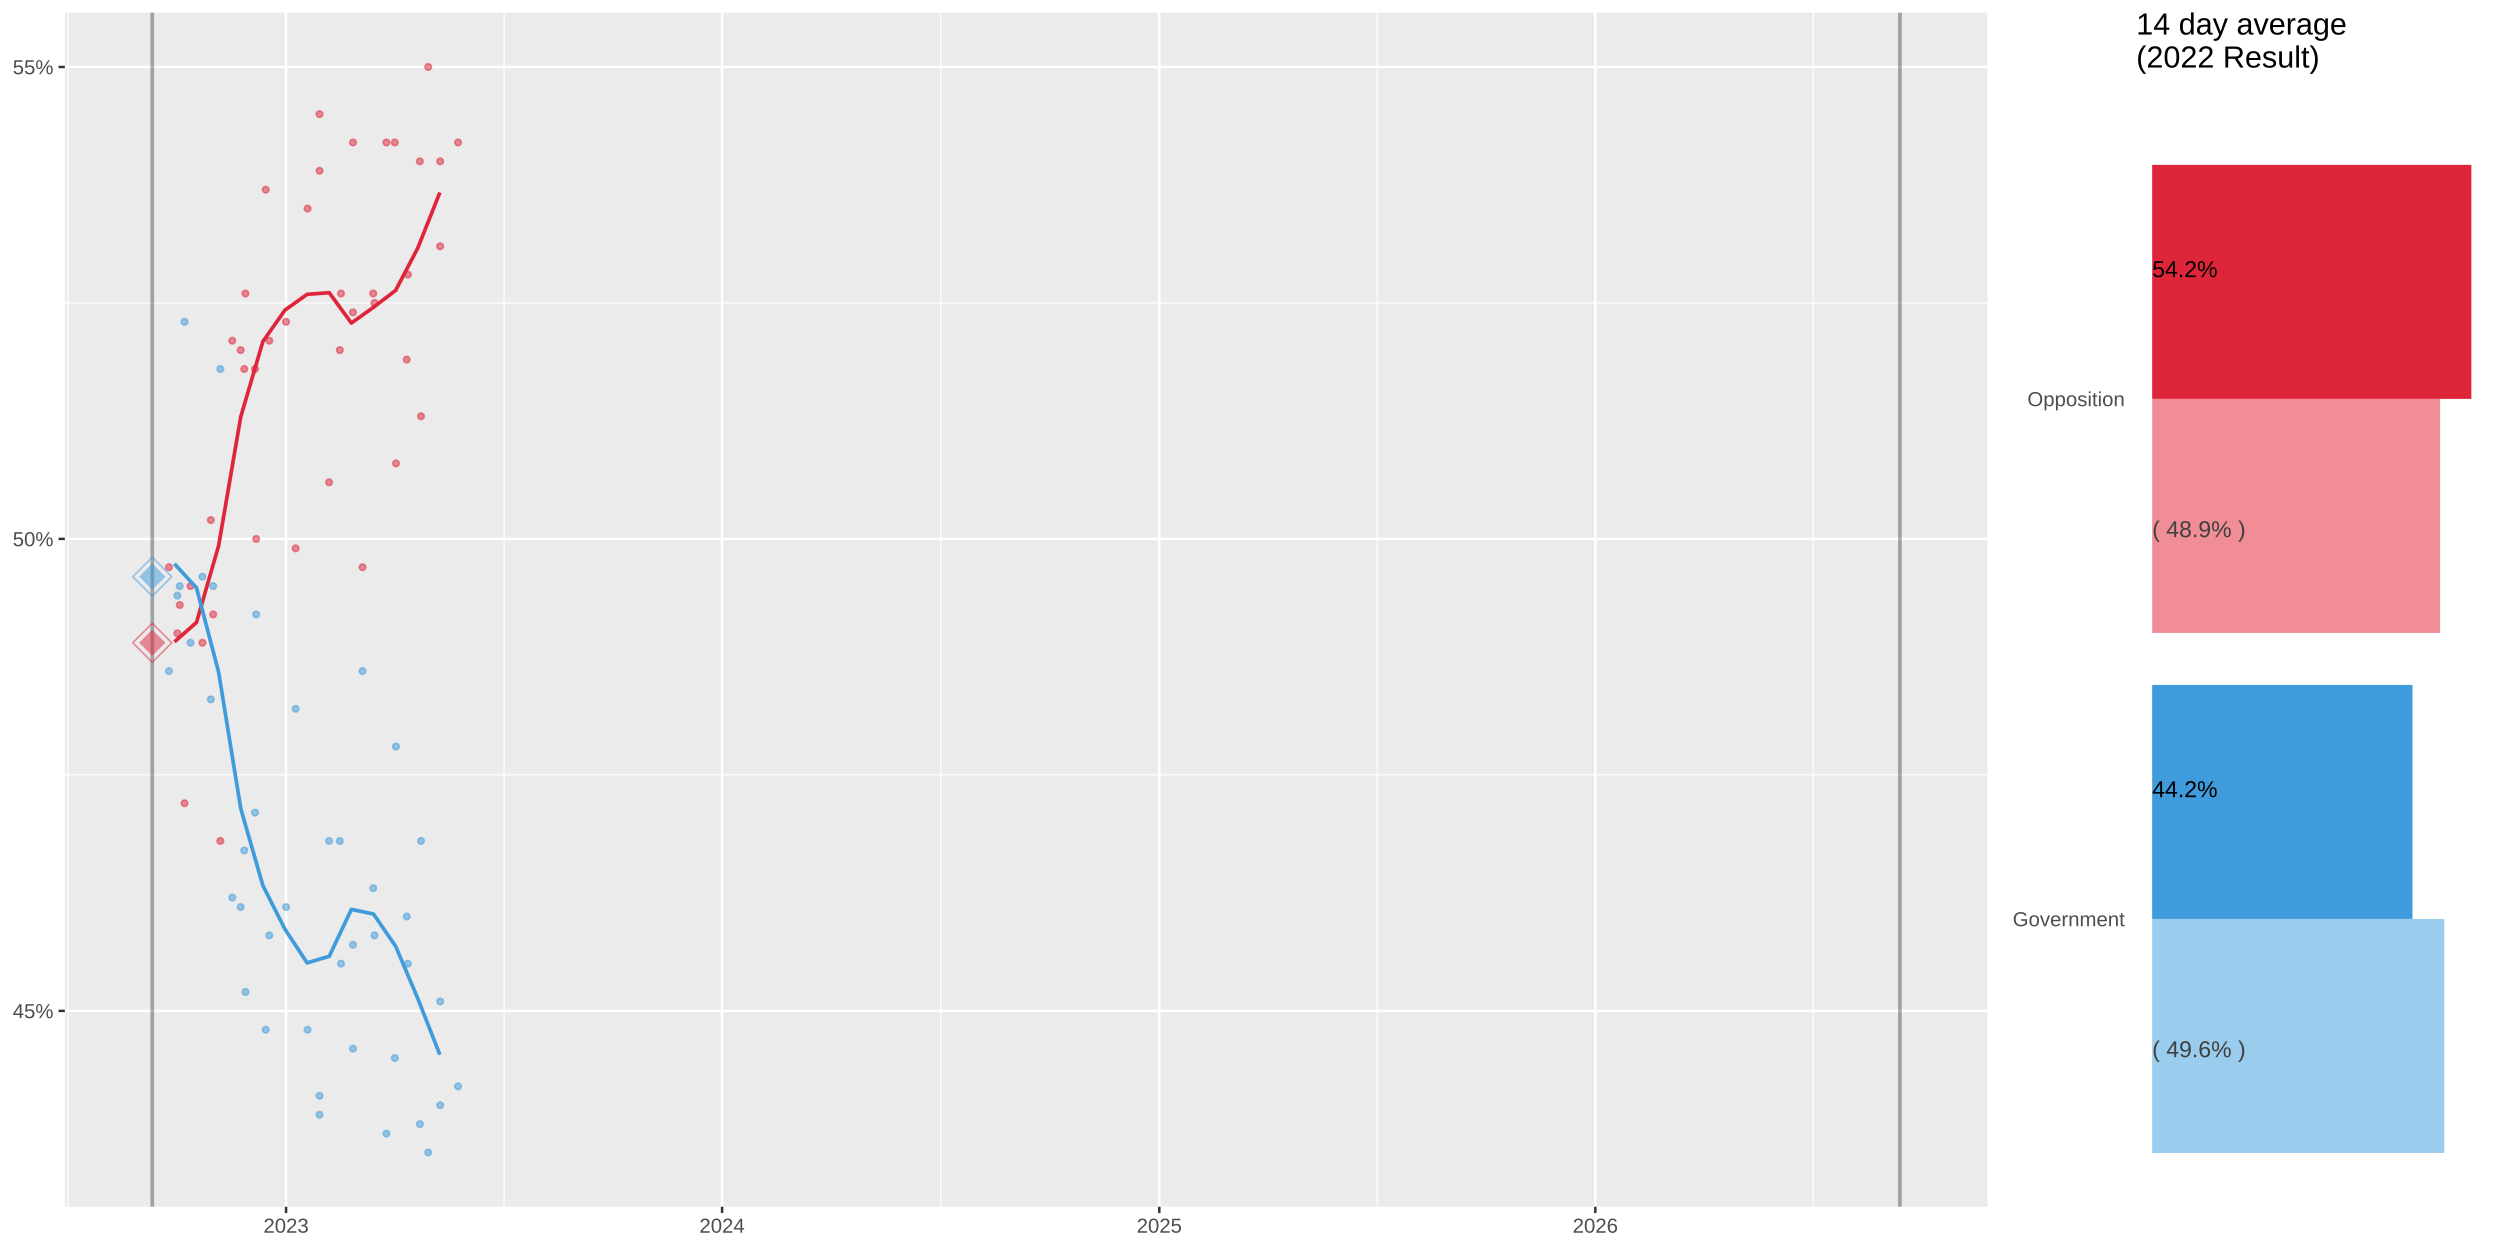
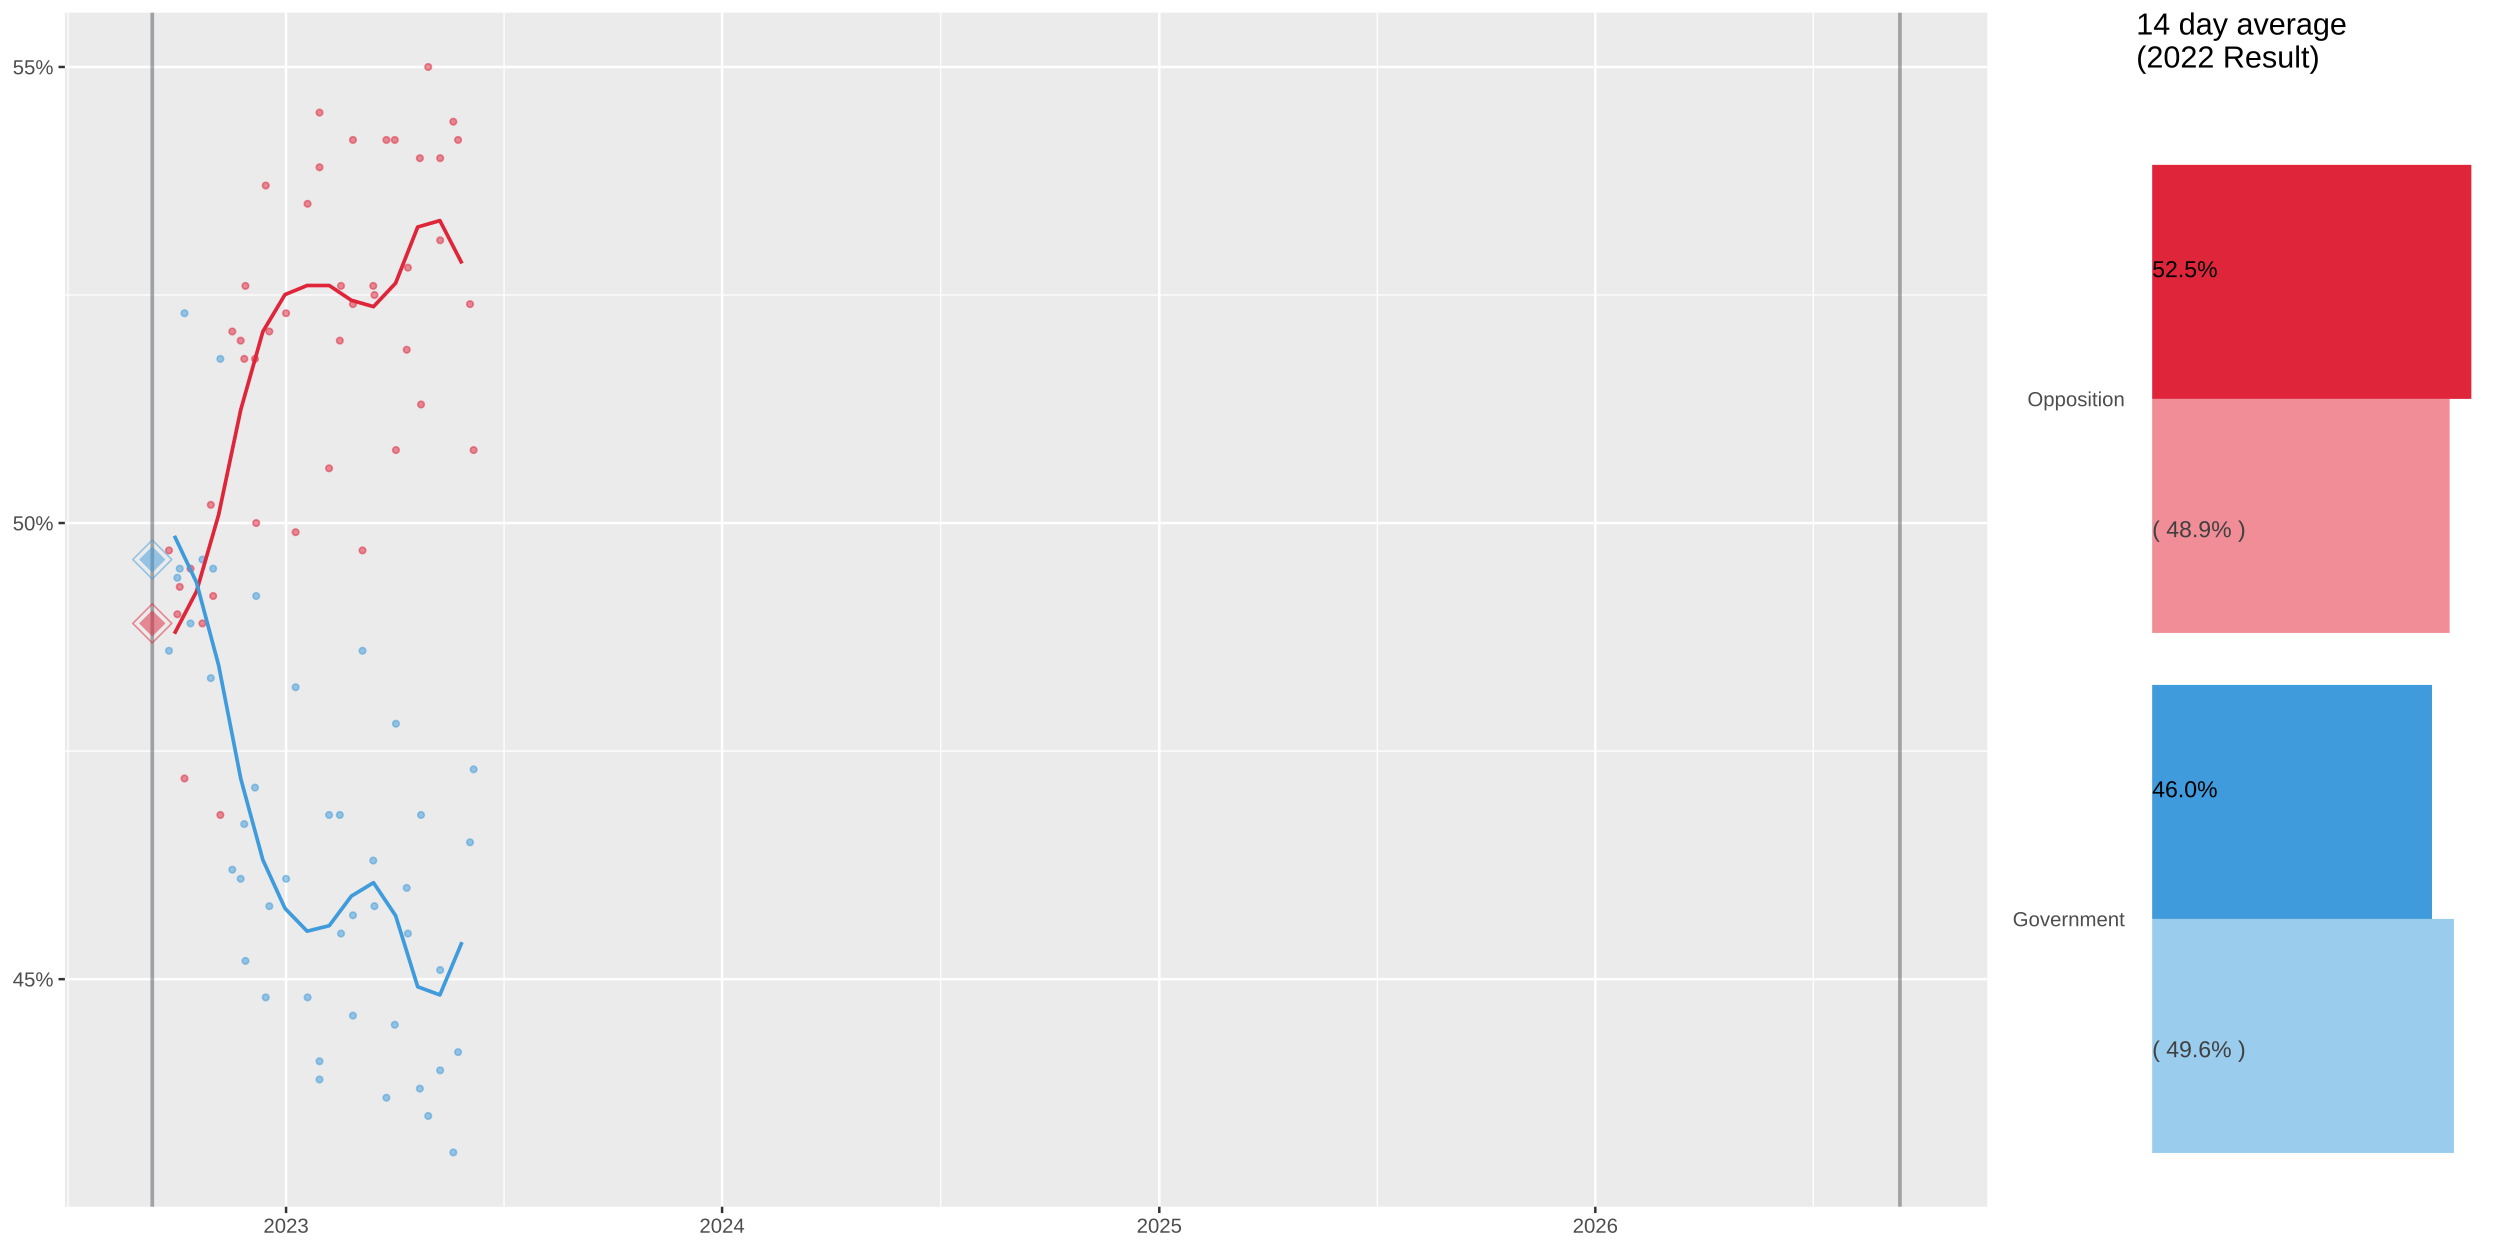
<svg xmlns="http://www.w3.org/2000/svg" class="svglite" width="1080.00pt" height="540.00pt" viewBox="0 0 1080.00 540.00">
  <defs>
    <style type="text/css">
    line, polyline, polygon, path, rect, circle {
      fill: none;
      stroke: #000000;
      stroke-linecap: round;
      stroke-linejoin: round;
      stroke-miterlimit: 10.00;
    }
    text {
      white-space: pre;
    }
  </style>
  </defs>
  <rect width="100%" height="100%" style="stroke: none; fill: none;" />
  <defs>
    <clipPath id="cpMC4wMHwxMDgwLjAwfDAuMDB8NTQwLjAw">
      <rect x="0.00" y="0.00" width="1080.00" height="540.00" />
    </clipPath>
  </defs>
  <g clip-path="url(#cpMC4wMHwxMDgwLjAwfDAuMDB8NTQwLjAw)">
</g>
  <defs>
    <clipPath id="cpMC4wMHw4NjQuMDB8MC4wMHw1NDAuMDA=">
      <rect x="0.00" y="0.00" width="864.00" height="540.00" />
    </clipPath>
  </defs>
  <g clip-path="url(#cpMC4wMHw4NjQuMDB8MC4wMHw1NDAuMDA=)">
    <rect x="0.00" y="0.00" width="864.00" height="540.00" style="stroke-width: 1.07; stroke: #FFFFFF; fill: #FFFFFF;" />
  </g>
  <g clip-path="url(#cpMC4wMHwxMDgwLjAwfDAuMDB8NTQwLjAw)">
</g>
  <defs>
    <clipPath id="cpMjguMDN8ODU4LjUyfDUuNDh8NTIxLjMx">
      <rect x="28.03" y="5.48" width="830.49" height="515.83" />
    </clipPath>
  </defs>
  <g clip-path="url(#cpMjguMDN8ODU4LjUyfDUuNDh8NTIxLjMx)">
    <rect x="28.03" y="5.48" width="830.49" height="515.83" style="stroke-width: 1.07; stroke: none; fill: #EBEBEB;" />
-     <polyline points="28.03,334.75 858.52,334.75 " style="stroke-width: 0.53; stroke: #FFFFFF; stroke-linecap: butt;" />
-     <polyline points="28.03,130.87 858.52,130.87 " style="stroke-width: 0.53; stroke: #FFFFFF; stroke-linecap: butt;" />
+     <polyline points="28.03,324.47 858.52,324.47 " style="stroke-width: 0.53; stroke: #FFFFFF; stroke-linecap: butt;" />
+     <polyline points="28.03,127.44 858.52,127.44 " style="stroke-width: 0.53; stroke: #FFFFFF; stroke-linecap: butt;" />
    <polyline points="29.40,521.31 29.40,5.48 " style="stroke-width: 0.53; stroke: #FFFFFF; stroke-linecap: butt;" />
    <polyline points="217.76,521.31 217.76,5.48 " style="stroke-width: 0.53; stroke: #FFFFFF; stroke-linecap: butt;" />
    <polyline points="406.38,521.31 406.38,5.48 " style="stroke-width: 0.53; stroke: #FFFFFF; stroke-linecap: butt;" />
    <polyline points="595.00,521.31 595.00,5.48 " style="stroke-width: 0.53; stroke: #FFFFFF; stroke-linecap: butt;" />
    <polyline points="783.36,521.31 783.36,5.48 " style="stroke-width: 0.53; stroke: #FFFFFF; stroke-linecap: butt;" />
-     <polyline points="28.03,436.70 858.52,436.70 " style="stroke-width: 1.07; stroke: #FFFFFF; stroke-linecap: butt;" />
-     <polyline points="28.03,232.81 858.52,232.81 " style="stroke-width: 1.07; stroke: #FFFFFF; stroke-linecap: butt;" />
+     <polyline points="28.03,422.99 858.52,422.99 " style="stroke-width: 1.07; stroke: #FFFFFF; stroke-linecap: butt;" />
+     <polyline points="28.03,225.96 858.52,225.96 " style="stroke-width: 1.07; stroke: #FFFFFF; stroke-linecap: butt;" />
    <polyline points="28.03,28.93 858.52,28.93 " style="stroke-width: 1.07; stroke: #FFFFFF; stroke-linecap: butt;" />
    <polyline points="123.58,521.31 123.58,5.48 " style="stroke-width: 1.07; stroke: #FFFFFF; stroke-linecap: butt;" />
    <polyline points="311.94,521.31 311.94,5.48 " style="stroke-width: 1.07; stroke: #FFFFFF; stroke-linecap: butt;" />
    <polyline points="500.82,521.31 500.82,5.48 " style="stroke-width: 1.07; stroke: #FFFFFF; stroke-linecap: butt;" />
    <polyline points="689.18,521.31 689.18,5.48 " style="stroke-width: 1.07; stroke: #FFFFFF; stroke-linecap: butt;" />
-     <circle cx="197.89" cy="61.55" r="1.42" style="stroke-width: 0.71; stroke: #DF253A; stroke-opacity: 0.50; fill: #DF253A; fill-opacity: 0.50;" />
-     <circle cx="190.15" cy="106.40" r="1.42" style="stroke-width: 0.71; stroke: #DF253A; stroke-opacity: 0.50; fill: #DF253A; fill-opacity: 0.50;" />
-     <circle cx="190.15" cy="69.70" r="1.42" style="stroke-width: 0.71; stroke: #DF253A; stroke-opacity: 0.50; fill: #DF253A; fill-opacity: 0.50;" />
+     <circle cx="204.60" cy="194.43" r="1.42" style="stroke-width: 0.71; stroke: #DF253A; stroke-opacity: 0.50; fill: #DF253A; fill-opacity: 0.50;" />
+     <circle cx="203.05" cy="131.38" r="1.42" style="stroke-width: 0.71; stroke: #DF253A; stroke-opacity: 0.50; fill: #DF253A; fill-opacity: 0.50;" />
+     <circle cx="197.89" cy="60.45" r="1.42" style="stroke-width: 0.71; stroke: #DF253A; stroke-opacity: 0.50; fill: #DF253A; fill-opacity: 0.50;" />
+     <circle cx="195.83" cy="52.57" r="1.42" style="stroke-width: 0.71; stroke: #DF253A; stroke-opacity: 0.50; fill: #DF253A; fill-opacity: 0.50;" />
+     <circle cx="190.15" cy="103.80" r="1.42" style="stroke-width: 0.71; stroke: #DF253A; stroke-opacity: 0.50; fill: #DF253A; fill-opacity: 0.50;" />
+     <circle cx="190.15" cy="68.33" r="1.42" style="stroke-width: 0.71; stroke: #DF253A; stroke-opacity: 0.50; fill: #DF253A; fill-opacity: 0.50;" />
    <circle cx="184.99" cy="28.93" r="1.42" style="stroke-width: 0.71; stroke: #DF253A; stroke-opacity: 0.50; fill: #DF253A; fill-opacity: 0.50;" />
-     <circle cx="181.89" cy="179.80" r="1.42" style="stroke-width: 0.71; stroke: #DF253A; stroke-opacity: 0.50; fill: #DF253A; fill-opacity: 0.50;" />
-     <circle cx="181.38" cy="69.70" r="1.42" style="stroke-width: 0.71; stroke: #DF253A; stroke-opacity: 0.50; fill: #DF253A; fill-opacity: 0.50;" />
-     <circle cx="176.22" cy="118.64" r="1.42" style="stroke-width: 0.71; stroke: #DF253A; stroke-opacity: 0.50; fill: #DF253A; fill-opacity: 0.50;" />
-     <circle cx="175.70" cy="155.34" r="1.42" style="stroke-width: 0.71; stroke: #DF253A; stroke-opacity: 0.50; fill: #DF253A; fill-opacity: 0.50;" />
-     <circle cx="171.05" cy="200.19" r="1.42" style="stroke-width: 0.71; stroke: #DF253A; stroke-opacity: 0.50; fill: #DF253A; fill-opacity: 0.50;" />
-     <circle cx="170.54" cy="61.55" r="1.42" style="stroke-width: 0.71; stroke: #DF253A; stroke-opacity: 0.50; fill: #DF253A; fill-opacity: 0.50;" />
-     <circle cx="166.93" cy="61.55" r="1.42" style="stroke-width: 0.71; stroke: #DF253A; stroke-opacity: 0.50; fill: #DF253A; fill-opacity: 0.50;" />
-     <circle cx="161.77" cy="130.87" r="1.42" style="stroke-width: 0.71; stroke: #DF253A; stroke-opacity: 0.50; fill: #DF253A; fill-opacity: 0.50;" />
-     <circle cx="161.25" cy="126.79" r="1.42" style="stroke-width: 0.71; stroke: #DF253A; stroke-opacity: 0.50; fill: #DF253A; fill-opacity: 0.50;" />
-     <circle cx="156.61" cy="245.04" r="1.42" style="stroke-width: 0.71; stroke: #DF253A; stroke-opacity: 0.50; fill: #DF253A; fill-opacity: 0.50;" />
-     <circle cx="152.48" cy="134.95" r="1.42" style="stroke-width: 0.71; stroke: #DF253A; stroke-opacity: 0.50; fill: #DF253A; fill-opacity: 0.50;" />
-     <circle cx="152.48" cy="61.55" r="1.42" style="stroke-width: 0.71; stroke: #DF253A; stroke-opacity: 0.50; fill: #DF253A; fill-opacity: 0.50;" />
-     <circle cx="147.32" cy="126.79" r="1.42" style="stroke-width: 0.71; stroke: #DF253A; stroke-opacity: 0.50; fill: #DF253A; fill-opacity: 0.50;" />
-     <circle cx="146.80" cy="151.26" r="1.42" style="stroke-width: 0.71; stroke: #DF253A; stroke-opacity: 0.50; fill: #DF253A; fill-opacity: 0.50;" />
-     <circle cx="142.16" cy="208.35" r="1.42" style="stroke-width: 0.71; stroke: #DF253A; stroke-opacity: 0.50; fill: #DF253A; fill-opacity: 0.50;" />
-     <circle cx="138.03" cy="49.31" r="1.42" style="stroke-width: 0.71; stroke: #DF253A; stroke-opacity: 0.50; fill: #DF253A; fill-opacity: 0.50;" />
-     <circle cx="138.03" cy="73.78" r="1.42" style="stroke-width: 0.71; stroke: #DF253A; stroke-opacity: 0.50; fill: #DF253A; fill-opacity: 0.50;" />
-     <circle cx="132.87" cy="90.09" r="1.42" style="stroke-width: 0.71; stroke: #DF253A; stroke-opacity: 0.50; fill: #DF253A; fill-opacity: 0.50;" />
-     <circle cx="127.71" cy="236.89" r="1.42" style="stroke-width: 0.71; stroke: #DF253A; stroke-opacity: 0.50; fill: #DF253A; fill-opacity: 0.50;" />
-     <circle cx="123.58" cy="139.02" r="1.42" style="stroke-width: 0.71; stroke: #DF253A; stroke-opacity: 0.50; fill: #DF253A; fill-opacity: 0.50;" />
-     <circle cx="116.35" cy="147.18" r="1.42" style="stroke-width: 0.71; stroke: #DF253A; stroke-opacity: 0.50; fill: #DF253A; fill-opacity: 0.50;" />
-     <circle cx="114.80" cy="81.94" r="1.42" style="stroke-width: 0.71; stroke: #DF253A; stroke-opacity: 0.50; fill: #DF253A; fill-opacity: 0.50;" />
-     <circle cx="110.68" cy="232.81" r="1.42" style="stroke-width: 0.71; stroke: #DF253A; stroke-opacity: 0.50; fill: #DF253A; fill-opacity: 0.50;" />
-     <circle cx="110.16" cy="159.41" r="1.42" style="stroke-width: 0.71; stroke: #DF253A; stroke-opacity: 0.50; fill: #DF253A; fill-opacity: 0.50;" />
-     <circle cx="106.03" cy="126.79" r="1.42" style="stroke-width: 0.71; stroke: #DF253A; stroke-opacity: 0.50; fill: #DF253A; fill-opacity: 0.50;" />
-     <circle cx="105.52" cy="159.41" r="1.42" style="stroke-width: 0.71; stroke: #DF253A; stroke-opacity: 0.50; fill: #DF253A; fill-opacity: 0.50;" />
-     <circle cx="103.97" cy="151.26" r="1.42" style="stroke-width: 0.71; stroke: #DF253A; stroke-opacity: 0.50; fill: #DF253A; fill-opacity: 0.50;" />
-     <circle cx="100.35" cy="147.18" r="1.42" style="stroke-width: 0.71; stroke: #DF253A; stroke-opacity: 0.50; fill: #DF253A; fill-opacity: 0.50;" />
-     <circle cx="95.19" cy="363.30" r="1.42" style="stroke-width: 0.71; stroke: #DF253A; stroke-opacity: 0.50; fill: #DF253A; fill-opacity: 0.50;" />
-     <circle cx="92.10" cy="265.43" r="1.42" style="stroke-width: 0.71; stroke: #DF253A; stroke-opacity: 0.50; fill: #DF253A; fill-opacity: 0.50;" />
-     <circle cx="91.07" cy="224.66" r="1.42" style="stroke-width: 0.71; stroke: #DF253A; stroke-opacity: 0.50; fill: #DF253A; fill-opacity: 0.50;" />
-     <circle cx="87.45" cy="277.67" r="1.42" style="stroke-width: 0.71; stroke: #DF253A; stroke-opacity: 0.50; fill: #DF253A; fill-opacity: 0.50;" />
-     <circle cx="82.29" cy="253.20" r="1.42" style="stroke-width: 0.71; stroke: #DF253A; stroke-opacity: 0.50; fill: #DF253A; fill-opacity: 0.50;" />
-     <circle cx="79.71" cy="346.99" r="1.42" style="stroke-width: 0.71; stroke: #DF253A; stroke-opacity: 0.50; fill: #DF253A; fill-opacity: 0.50;" />
-     <circle cx="77.65" cy="261.36" r="1.42" style="stroke-width: 0.71; stroke: #DF253A; stroke-opacity: 0.50; fill: #DF253A; fill-opacity: 0.50;" />
-     <circle cx="76.62" cy="273.59" r="1.42" style="stroke-width: 0.71; stroke: #DF253A; stroke-opacity: 0.50; fill: #DF253A; fill-opacity: 0.50;" />
-     <circle cx="73.00" cy="245.04" r="1.42" style="stroke-width: 0.71; stroke: #DF253A; stroke-opacity: 0.50; fill: #DF253A; fill-opacity: 0.50;" />
-     <circle cx="197.89" cy="469.32" r="1.42" style="stroke-width: 0.71; stroke: #3F9BDB; stroke-opacity: 0.50; fill: #3F9BDB; fill-opacity: 0.50;" />
-     <circle cx="190.15" cy="432.62" r="1.42" style="stroke-width: 0.71; stroke: #3F9BDB; stroke-opacity: 0.50; fill: #3F9BDB; fill-opacity: 0.50;" />
-     <circle cx="190.15" cy="477.47" r="1.42" style="stroke-width: 0.71; stroke: #3F9BDB; stroke-opacity: 0.50; fill: #3F9BDB; fill-opacity: 0.50;" />
-     <circle cx="184.99" cy="497.86" r="1.42" style="stroke-width: 0.71; stroke: #3F9BDB; stroke-opacity: 0.50; fill: #3F9BDB; fill-opacity: 0.50;" />
-     <circle cx="181.89" cy="363.30" r="1.42" style="stroke-width: 0.71; stroke: #3F9BDB; stroke-opacity: 0.50; fill: #3F9BDB; fill-opacity: 0.50;" />
-     <circle cx="181.38" cy="485.63" r="1.42" style="stroke-width: 0.71; stroke: #3F9BDB; stroke-opacity: 0.50; fill: #3F9BDB; fill-opacity: 0.50;" />
-     <circle cx="176.22" cy="416.31" r="1.42" style="stroke-width: 0.71; stroke: #3F9BDB; stroke-opacity: 0.50; fill: #3F9BDB; fill-opacity: 0.50;" />
-     <circle cx="175.70" cy="395.92" r="1.42" style="stroke-width: 0.71; stroke: #3F9BDB; stroke-opacity: 0.50; fill: #3F9BDB; fill-opacity: 0.50;" />
-     <circle cx="171.05" cy="322.52" r="1.42" style="stroke-width: 0.71; stroke: #3F9BDB; stroke-opacity: 0.50; fill: #3F9BDB; fill-opacity: 0.50;" />
-     <circle cx="170.54" cy="457.09" r="1.42" style="stroke-width: 0.71; stroke: #3F9BDB; stroke-opacity: 0.50; fill: #3F9BDB; fill-opacity: 0.50;" />
-     <circle cx="166.93" cy="489.71" r="1.42" style="stroke-width: 0.71; stroke: #3F9BDB; stroke-opacity: 0.50; fill: #3F9BDB; fill-opacity: 0.50;" />
-     <circle cx="161.77" cy="404.08" r="1.42" style="stroke-width: 0.71; stroke: #3F9BDB; stroke-opacity: 0.50; fill: #3F9BDB; fill-opacity: 0.50;" />
-     <circle cx="161.25" cy="383.69" r="1.42" style="stroke-width: 0.71; stroke: #3F9BDB; stroke-opacity: 0.50; fill: #3F9BDB; fill-opacity: 0.50;" />
-     <circle cx="156.61" cy="289.90" r="1.42" style="stroke-width: 0.71; stroke: #3F9BDB; stroke-opacity: 0.50; fill: #3F9BDB; fill-opacity: 0.50;" />
-     <circle cx="152.48" cy="408.15" r="1.42" style="stroke-width: 0.71; stroke: #3F9BDB; stroke-opacity: 0.50; fill: #3F9BDB; fill-opacity: 0.50;" />
-     <circle cx="152.48" cy="453.01" r="1.42" style="stroke-width: 0.71; stroke: #3F9BDB; stroke-opacity: 0.50; fill: #3F9BDB; fill-opacity: 0.50;" />
-     <circle cx="147.32" cy="416.31" r="1.42" style="stroke-width: 0.71; stroke: #3F9BDB; stroke-opacity: 0.50; fill: #3F9BDB; fill-opacity: 0.50;" />
-     <circle cx="146.80" cy="363.30" r="1.42" style="stroke-width: 0.71; stroke: #3F9BDB; stroke-opacity: 0.50; fill: #3F9BDB; fill-opacity: 0.50;" />
-     <circle cx="142.16" cy="363.30" r="1.42" style="stroke-width: 0.71; stroke: #3F9BDB; stroke-opacity: 0.50; fill: #3F9BDB; fill-opacity: 0.50;" />
-     <circle cx="138.03" cy="481.55" r="1.42" style="stroke-width: 0.71; stroke: #3F9BDB; stroke-opacity: 0.50; fill: #3F9BDB; fill-opacity: 0.50;" />
-     <circle cx="138.03" cy="473.40" r="1.42" style="stroke-width: 0.71; stroke: #3F9BDB; stroke-opacity: 0.50; fill: #3F9BDB; fill-opacity: 0.50;" />
-     <circle cx="132.87" cy="444.85" r="1.42" style="stroke-width: 0.71; stroke: #3F9BDB; stroke-opacity: 0.50; fill: #3F9BDB; fill-opacity: 0.50;" />
-     <circle cx="127.71" cy="306.21" r="1.42" style="stroke-width: 0.71; stroke: #3F9BDB; stroke-opacity: 0.50; fill: #3F9BDB; fill-opacity: 0.50;" />
-     <circle cx="123.58" cy="391.84" r="1.42" style="stroke-width: 0.71; stroke: #3F9BDB; stroke-opacity: 0.50; fill: #3F9BDB; fill-opacity: 0.50;" />
-     <circle cx="116.35" cy="404.08" r="1.42" style="stroke-width: 0.71; stroke: #3F9BDB; stroke-opacity: 0.50; fill: #3F9BDB; fill-opacity: 0.50;" />
-     <circle cx="114.80" cy="444.85" r="1.42" style="stroke-width: 0.71; stroke: #3F9BDB; stroke-opacity: 0.50; fill: #3F9BDB; fill-opacity: 0.50;" />
-     <circle cx="110.68" cy="265.43" r="1.42" style="stroke-width: 0.71; stroke: #3F9BDB; stroke-opacity: 0.50; fill: #3F9BDB; fill-opacity: 0.50;" />
-     <circle cx="110.16" cy="351.06" r="1.42" style="stroke-width: 0.71; stroke: #3F9BDB; stroke-opacity: 0.50; fill: #3F9BDB; fill-opacity: 0.50;" />
-     <circle cx="106.03" cy="428.54" r="1.42" style="stroke-width: 0.71; stroke: #3F9BDB; stroke-opacity: 0.50; fill: #3F9BDB; fill-opacity: 0.50;" />
-     <circle cx="105.52" cy="367.38" r="1.42" style="stroke-width: 0.71; stroke: #3F9BDB; stroke-opacity: 0.50; fill: #3F9BDB; fill-opacity: 0.50;" />
-     <circle cx="103.97" cy="391.84" r="1.42" style="stroke-width: 0.71; stroke: #3F9BDB; stroke-opacity: 0.50; fill: #3F9BDB; fill-opacity: 0.50;" />
-     <circle cx="100.35" cy="387.76" r="1.42" style="stroke-width: 0.71; stroke: #3F9BDB; stroke-opacity: 0.50; fill: #3F9BDB; fill-opacity: 0.50;" />
-     <circle cx="95.19" cy="159.41" r="1.42" style="stroke-width: 0.71; stroke: #3F9BDB; stroke-opacity: 0.50; fill: #3F9BDB; fill-opacity: 0.50;" />
-     <circle cx="92.10" cy="253.20" r="1.42" style="stroke-width: 0.71; stroke: #3F9BDB; stroke-opacity: 0.50; fill: #3F9BDB; fill-opacity: 0.50;" />
-     <circle cx="91.07" cy="302.13" r="1.42" style="stroke-width: 0.71; stroke: #3F9BDB; stroke-opacity: 0.50; fill: #3F9BDB; fill-opacity: 0.50;" />
-     <circle cx="87.45" cy="249.12" r="1.42" style="stroke-width: 0.71; stroke: #3F9BDB; stroke-opacity: 0.50; fill: #3F9BDB; fill-opacity: 0.50;" />
-     <circle cx="82.29" cy="277.67" r="1.42" style="stroke-width: 0.71; stroke: #3F9BDB; stroke-opacity: 0.50; fill: #3F9BDB; fill-opacity: 0.50;" />
-     <circle cx="79.71" cy="139.02" r="1.42" style="stroke-width: 0.71; stroke: #3F9BDB; stroke-opacity: 0.50; fill: #3F9BDB; fill-opacity: 0.50;" />
-     <circle cx="77.65" cy="253.20" r="1.42" style="stroke-width: 0.71; stroke: #3F9BDB; stroke-opacity: 0.50; fill: #3F9BDB; fill-opacity: 0.50;" />
-     <circle cx="76.62" cy="257.28" r="1.42" style="stroke-width: 0.71; stroke: #3F9BDB; stroke-opacity: 0.50; fill: #3F9BDB; fill-opacity: 0.50;" />
-     <circle cx="73.00" cy="289.90" r="1.42" style="stroke-width: 0.71; stroke: #3F9BDB; stroke-opacity: 0.50; fill: #3F9BDB; fill-opacity: 0.50;" />
-     <polyline points="75.34,277.29 84.89,268.89 94.45,235.72 104.01,180.03 113.56,147.55 123.12,133.94 132.68,127.15 142.23,126.46 151.79,139.55 161.35,132.74 170.90,125.46 180.46,107.20 190.02,83.17 " style="stroke-width: 1.60; stroke: #DF253A; stroke-linecap: butt;" />
-     <polyline points="75.34,243.54 84.89,253.94 94.45,290.39 104.01,349.33 113.56,382.52 123.12,401.46 132.68,415.96 142.23,413.12 151.79,392.85 161.35,394.86 170.90,408.74 180.46,431.28 190.02,455.62 " style="stroke-width: 1.60; stroke: #3F9BDB; stroke-linecap: butt;" />
+     <circle cx="181.89" cy="174.73" r="1.42" style="stroke-width: 0.71; stroke: #DF253A; stroke-opacity: 0.50; fill: #DF253A; fill-opacity: 0.50;" />
+     <circle cx="181.38" cy="68.33" r="1.42" style="stroke-width: 0.71; stroke: #DF253A; stroke-opacity: 0.50; fill: #DF253A; fill-opacity: 0.50;" />
+     <circle cx="176.22" cy="115.62" r="1.42" style="stroke-width: 0.71; stroke: #DF253A; stroke-opacity: 0.50; fill: #DF253A; fill-opacity: 0.50;" />
+     <circle cx="175.70" cy="151.09" r="1.42" style="stroke-width: 0.71; stroke: #DF253A; stroke-opacity: 0.50; fill: #DF253A; fill-opacity: 0.50;" />
+     <circle cx="171.05" cy="194.43" r="1.42" style="stroke-width: 0.71; stroke: #DF253A; stroke-opacity: 0.50; fill: #DF253A; fill-opacity: 0.50;" />
+     <circle cx="170.54" cy="60.45" r="1.42" style="stroke-width: 0.71; stroke: #DF253A; stroke-opacity: 0.50; fill: #DF253A; fill-opacity: 0.50;" />
+     <circle cx="166.93" cy="60.45" r="1.42" style="stroke-width: 0.71; stroke: #DF253A; stroke-opacity: 0.50; fill: #DF253A; fill-opacity: 0.50;" />
+     <circle cx="161.77" cy="127.44" r="1.42" style="stroke-width: 0.71; stroke: #DF253A; stroke-opacity: 0.50; fill: #DF253A; fill-opacity: 0.50;" />
+     <circle cx="161.25" cy="123.50" r="1.42" style="stroke-width: 0.71; stroke: #DF253A; stroke-opacity: 0.50; fill: #DF253A; fill-opacity: 0.50;" />
+     <circle cx="156.61" cy="237.78" r="1.42" style="stroke-width: 0.71; stroke: #DF253A; stroke-opacity: 0.50; fill: #DF253A; fill-opacity: 0.50;" />
+     <circle cx="152.48" cy="131.38" r="1.42" style="stroke-width: 0.71; stroke: #DF253A; stroke-opacity: 0.50; fill: #DF253A; fill-opacity: 0.50;" />
+     <circle cx="152.48" cy="60.45" r="1.42" style="stroke-width: 0.71; stroke: #DF253A; stroke-opacity: 0.50; fill: #DF253A; fill-opacity: 0.50;" />
+     <circle cx="147.32" cy="123.50" r="1.42" style="stroke-width: 0.71; stroke: #DF253A; stroke-opacity: 0.50; fill: #DF253A; fill-opacity: 0.50;" />
+     <circle cx="146.80" cy="147.15" r="1.42" style="stroke-width: 0.71; stroke: #DF253A; stroke-opacity: 0.50; fill: #DF253A; fill-opacity: 0.50;" />
+     <circle cx="142.16" cy="202.31" r="1.42" style="stroke-width: 0.71; stroke: #DF253A; stroke-opacity: 0.50; fill: #DF253A; fill-opacity: 0.50;" />
+     <circle cx="138.03" cy="48.63" r="1.42" style="stroke-width: 0.71; stroke: #DF253A; stroke-opacity: 0.50; fill: #DF253A; fill-opacity: 0.50;" />
+     <circle cx="138.03" cy="72.27" r="1.42" style="stroke-width: 0.71; stroke: #DF253A; stroke-opacity: 0.50; fill: #DF253A; fill-opacity: 0.50;" />
+     <circle cx="132.87" cy="88.04" r="1.42" style="stroke-width: 0.71; stroke: #DF253A; stroke-opacity: 0.50; fill: #DF253A; fill-opacity: 0.50;" />
+     <circle cx="127.71" cy="229.90" r="1.42" style="stroke-width: 0.71; stroke: #DF253A; stroke-opacity: 0.50; fill: #DF253A; fill-opacity: 0.50;" />
+     <circle cx="123.58" cy="135.32" r="1.42" style="stroke-width: 0.71; stroke: #DF253A; stroke-opacity: 0.50; fill: #DF253A; fill-opacity: 0.50;" />
+     <circle cx="116.35" cy="143.20" r="1.42" style="stroke-width: 0.71; stroke: #DF253A; stroke-opacity: 0.50; fill: #DF253A; fill-opacity: 0.50;" />
+     <circle cx="114.80" cy="80.15" r="1.42" style="stroke-width: 0.71; stroke: #DF253A; stroke-opacity: 0.50; fill: #DF253A; fill-opacity: 0.50;" />
+     <circle cx="110.68" cy="225.96" r="1.42" style="stroke-width: 0.71; stroke: #DF253A; stroke-opacity: 0.50; fill: #DF253A; fill-opacity: 0.50;" />
+     <circle cx="110.16" cy="155.03" r="1.42" style="stroke-width: 0.71; stroke: #DF253A; stroke-opacity: 0.50; fill: #DF253A; fill-opacity: 0.50;" />
+     <circle cx="106.03" cy="123.50" r="1.42" style="stroke-width: 0.71; stroke: #DF253A; stroke-opacity: 0.50; fill: #DF253A; fill-opacity: 0.50;" />
+     <circle cx="105.52" cy="155.03" r="1.42" style="stroke-width: 0.71; stroke: #DF253A; stroke-opacity: 0.50; fill: #DF253A; fill-opacity: 0.50;" />
+     <circle cx="103.97" cy="147.15" r="1.42" style="stroke-width: 0.71; stroke: #DF253A; stroke-opacity: 0.50; fill: #DF253A; fill-opacity: 0.50;" />
+     <circle cx="100.35" cy="143.20" r="1.42" style="stroke-width: 0.71; stroke: #DF253A; stroke-opacity: 0.50; fill: #DF253A; fill-opacity: 0.50;" />
+     <circle cx="95.19" cy="352.06" r="1.42" style="stroke-width: 0.71; stroke: #DF253A; stroke-opacity: 0.50; fill: #DF253A; fill-opacity: 0.50;" />
+     <circle cx="92.10" cy="257.48" r="1.42" style="stroke-width: 0.71; stroke: #DF253A; stroke-opacity: 0.50; fill: #DF253A; fill-opacity: 0.50;" />
+     <circle cx="91.07" cy="218.08" r="1.42" style="stroke-width: 0.71; stroke: #DF253A; stroke-opacity: 0.50; fill: #DF253A; fill-opacity: 0.50;" />
+     <circle cx="87.45" cy="269.31" r="1.42" style="stroke-width: 0.71; stroke: #DF253A; stroke-opacity: 0.50; fill: #DF253A; fill-opacity: 0.50;" />
+     <circle cx="82.29" cy="245.66" r="1.42" style="stroke-width: 0.71; stroke: #DF253A; stroke-opacity: 0.50; fill: #DF253A; fill-opacity: 0.50;" />
+     <circle cx="79.71" cy="336.30" r="1.42" style="stroke-width: 0.71; stroke: #DF253A; stroke-opacity: 0.50; fill: #DF253A; fill-opacity: 0.50;" />
+     <circle cx="77.65" cy="253.54" r="1.42" style="stroke-width: 0.71; stroke: #DF253A; stroke-opacity: 0.50; fill: #DF253A; fill-opacity: 0.50;" />
+     <circle cx="76.62" cy="265.36" r="1.42" style="stroke-width: 0.71; stroke: #DF253A; stroke-opacity: 0.50; fill: #DF253A; fill-opacity: 0.50;" />
+     <circle cx="73.00" cy="237.78" r="1.42" style="stroke-width: 0.71; stroke: #DF253A; stroke-opacity: 0.50; fill: #DF253A; fill-opacity: 0.50;" />
+     <circle cx="204.60" cy="332.36" r="1.42" style="stroke-width: 0.71; stroke: #3F9BDB; stroke-opacity: 0.50; fill: #3F9BDB; fill-opacity: 0.50;" />
+     <circle cx="203.05" cy="363.88" r="1.42" style="stroke-width: 0.71; stroke: #3F9BDB; stroke-opacity: 0.50; fill: #3F9BDB; fill-opacity: 0.50;" />
+     <circle cx="197.89" cy="454.52" r="1.42" style="stroke-width: 0.71; stroke: #3F9BDB; stroke-opacity: 0.50; fill: #3F9BDB; fill-opacity: 0.50;" />
+     <circle cx="195.83" cy="497.86" r="1.42" style="stroke-width: 0.71; stroke: #3F9BDB; stroke-opacity: 0.50; fill: #3F9BDB; fill-opacity: 0.50;" />
+     <circle cx="190.15" cy="419.05" r="1.42" style="stroke-width: 0.71; stroke: #3F9BDB; stroke-opacity: 0.50; fill: #3F9BDB; fill-opacity: 0.50;" />
+     <circle cx="190.15" cy="462.40" r="1.42" style="stroke-width: 0.71; stroke: #3F9BDB; stroke-opacity: 0.50; fill: #3F9BDB; fill-opacity: 0.50;" />
+     <circle cx="184.99" cy="482.10" r="1.42" style="stroke-width: 0.71; stroke: #3F9BDB; stroke-opacity: 0.50; fill: #3F9BDB; fill-opacity: 0.50;" />
+     <circle cx="181.89" cy="352.06" r="1.42" style="stroke-width: 0.71; stroke: #3F9BDB; stroke-opacity: 0.50; fill: #3F9BDB; fill-opacity: 0.50;" />
+     <circle cx="181.38" cy="470.28" r="1.42" style="stroke-width: 0.71; stroke: #3F9BDB; stroke-opacity: 0.50; fill: #3F9BDB; fill-opacity: 0.50;" />
+     <circle cx="176.22" cy="403.29" r="1.42" style="stroke-width: 0.71; stroke: #3F9BDB; stroke-opacity: 0.50; fill: #3F9BDB; fill-opacity: 0.50;" />
+     <circle cx="175.70" cy="383.58" r="1.42" style="stroke-width: 0.71; stroke: #3F9BDB; stroke-opacity: 0.50; fill: #3F9BDB; fill-opacity: 0.50;" />
+     <circle cx="171.05" cy="312.65" r="1.42" style="stroke-width: 0.71; stroke: #3F9BDB; stroke-opacity: 0.50; fill: #3F9BDB; fill-opacity: 0.50;" />
+     <circle cx="170.54" cy="442.69" r="1.42" style="stroke-width: 0.71; stroke: #3F9BDB; stroke-opacity: 0.50; fill: #3F9BDB; fill-opacity: 0.50;" />
+     <circle cx="166.93" cy="474.22" r="1.42" style="stroke-width: 0.71; stroke: #3F9BDB; stroke-opacity: 0.50; fill: #3F9BDB; fill-opacity: 0.50;" />
+     <circle cx="161.77" cy="391.47" r="1.42" style="stroke-width: 0.71; stroke: #3F9BDB; stroke-opacity: 0.50; fill: #3F9BDB; fill-opacity: 0.50;" />
+     <circle cx="161.25" cy="371.76" r="1.42" style="stroke-width: 0.71; stroke: #3F9BDB; stroke-opacity: 0.50; fill: #3F9BDB; fill-opacity: 0.50;" />
+     <circle cx="156.61" cy="281.13" r="1.42" style="stroke-width: 0.71; stroke: #3F9BDB; stroke-opacity: 0.50; fill: #3F9BDB; fill-opacity: 0.50;" />
+     <circle cx="152.48" cy="395.41" r="1.42" style="stroke-width: 0.71; stroke: #3F9BDB; stroke-opacity: 0.50; fill: #3F9BDB; fill-opacity: 0.50;" />
+     <circle cx="152.48" cy="438.75" r="1.42" style="stroke-width: 0.71; stroke: #3F9BDB; stroke-opacity: 0.50; fill: #3F9BDB; fill-opacity: 0.50;" />
+     <circle cx="147.32" cy="403.29" r="1.42" style="stroke-width: 0.71; stroke: #3F9BDB; stroke-opacity: 0.50; fill: #3F9BDB; fill-opacity: 0.50;" />
+     <circle cx="146.80" cy="352.06" r="1.42" style="stroke-width: 0.71; stroke: #3F9BDB; stroke-opacity: 0.50; fill: #3F9BDB; fill-opacity: 0.50;" />
+     <circle cx="142.16" cy="352.06" r="1.42" style="stroke-width: 0.71; stroke: #3F9BDB; stroke-opacity: 0.50; fill: #3F9BDB; fill-opacity: 0.50;" />
+     <circle cx="138.03" cy="466.34" r="1.42" style="stroke-width: 0.71; stroke: #3F9BDB; stroke-opacity: 0.50; fill: #3F9BDB; fill-opacity: 0.50;" />
+     <circle cx="138.03" cy="458.46" r="1.42" style="stroke-width: 0.71; stroke: #3F9BDB; stroke-opacity: 0.50; fill: #3F9BDB; fill-opacity: 0.50;" />
+     <circle cx="132.87" cy="430.87" r="1.42" style="stroke-width: 0.71; stroke: #3F9BDB; stroke-opacity: 0.50; fill: #3F9BDB; fill-opacity: 0.50;" />
+     <circle cx="127.71" cy="296.89" r="1.42" style="stroke-width: 0.71; stroke: #3F9BDB; stroke-opacity: 0.50; fill: #3F9BDB; fill-opacity: 0.50;" />
+     <circle cx="123.58" cy="379.64" r="1.42" style="stroke-width: 0.71; stroke: #3F9BDB; stroke-opacity: 0.50; fill: #3F9BDB; fill-opacity: 0.50;" />
+     <circle cx="116.35" cy="391.47" r="1.42" style="stroke-width: 0.71; stroke: #3F9BDB; stroke-opacity: 0.50; fill: #3F9BDB; fill-opacity: 0.50;" />
+     <circle cx="114.80" cy="430.87" r="1.42" style="stroke-width: 0.71; stroke: #3F9BDB; stroke-opacity: 0.50; fill: #3F9BDB; fill-opacity: 0.50;" />
+     <circle cx="110.68" cy="257.48" r="1.42" style="stroke-width: 0.71; stroke: #3F9BDB; stroke-opacity: 0.50; fill: #3F9BDB; fill-opacity: 0.50;" />
+     <circle cx="110.16" cy="340.24" r="1.42" style="stroke-width: 0.71; stroke: #3F9BDB; stroke-opacity: 0.50; fill: #3F9BDB; fill-opacity: 0.50;" />
+     <circle cx="106.03" cy="415.11" r="1.42" style="stroke-width: 0.71; stroke: #3F9BDB; stroke-opacity: 0.50; fill: #3F9BDB; fill-opacity: 0.50;" />
+     <circle cx="105.52" cy="356.00" r="1.42" style="stroke-width: 0.71; stroke: #3F9BDB; stroke-opacity: 0.50; fill: #3F9BDB; fill-opacity: 0.50;" />
+     <circle cx="103.97" cy="379.64" r="1.42" style="stroke-width: 0.71; stroke: #3F9BDB; stroke-opacity: 0.50; fill: #3F9BDB; fill-opacity: 0.50;" />
+     <circle cx="100.35" cy="375.70" r="1.42" style="stroke-width: 0.71; stroke: #3F9BDB; stroke-opacity: 0.50; fill: #3F9BDB; fill-opacity: 0.50;" />
+     <circle cx="95.19" cy="155.03" r="1.42" style="stroke-width: 0.71; stroke: #3F9BDB; stroke-opacity: 0.50; fill: #3F9BDB; fill-opacity: 0.50;" />
+     <circle cx="92.10" cy="245.66" r="1.42" style="stroke-width: 0.71; stroke: #3F9BDB; stroke-opacity: 0.50; fill: #3F9BDB; fill-opacity: 0.50;" />
+     <circle cx="91.07" cy="292.95" r="1.42" style="stroke-width: 0.71; stroke: #3F9BDB; stroke-opacity: 0.50; fill: #3F9BDB; fill-opacity: 0.50;" />
+     <circle cx="87.45" cy="241.72" r="1.42" style="stroke-width: 0.71; stroke: #3F9BDB; stroke-opacity: 0.50; fill: #3F9BDB; fill-opacity: 0.50;" />
+     <circle cx="82.29" cy="269.31" r="1.42" style="stroke-width: 0.71; stroke: #3F9BDB; stroke-opacity: 0.50; fill: #3F9BDB; fill-opacity: 0.50;" />
+     <circle cx="79.71" cy="135.32" r="1.42" style="stroke-width: 0.71; stroke: #3F9BDB; stroke-opacity: 0.50; fill: #3F9BDB; fill-opacity: 0.50;" />
+     <circle cx="77.65" cy="245.66" r="1.42" style="stroke-width: 0.71; stroke: #3F9BDB; stroke-opacity: 0.50; fill: #3F9BDB; fill-opacity: 0.50;" />
+     <circle cx="76.62" cy="249.60" r="1.42" style="stroke-width: 0.71; stroke: #3F9BDB; stroke-opacity: 0.50; fill: #3F9BDB; fill-opacity: 0.50;" />
+     <circle cx="73.00" cy="281.13" r="1.42" style="stroke-width: 0.71; stroke: #3F9BDB; stroke-opacity: 0.50; fill: #3F9BDB; fill-opacity: 0.50;" />
+     <polyline points="75.34,273.77 84.89,255.50 94.45,222.37 104.01,176.98 113.56,143.25 123.12,127.26 132.68,123.34 142.23,123.34 151.79,129.73 161.35,132.47 170.90,122.31 180.46,98.06 190.02,95.30 199.58,113.81 " style="stroke-width: 1.60; stroke: #DF253A; stroke-linecap: butt;" />
+     <polyline points="75.34,231.47 84.89,251.62 94.45,287.42 104.01,336.40 113.56,371.50 123.12,392.42 132.68,402.27 142.23,399.90 151.79,387.10 161.35,381.32 170.90,395.56 180.46,426.29 190.02,429.81 199.58,407.01 " style="stroke-width: 1.60; stroke: #3F9BDB; stroke-linecap: butt;" />
    <line x1="820.77" y1="521.31" x2="820.77" y2="5.48" style="stroke-width: 1.60; stroke: #56595C; stroke-opacity: 0.50; stroke-linecap: butt;" />
    <line x1="65.78" y1="521.31" x2="65.78" y2="5.48" style="stroke-width: 1.60; stroke: #56595C; stroke-opacity: 0.50; stroke-linecap: butt;" />
-     <polygon points="60.09,277.67 65.78,271.98 71.47,277.67 65.78,283.36 " style="stroke-width: 0.71; stroke: none; fill: #DF253A; fill-opacity: 0.50;" />
-     <polygon points="60.09,249.12 65.78,243.43 71.47,249.12 65.78,254.81 " style="stroke-width: 0.71; stroke: none; fill: #3F9BDB; fill-opacity: 0.50;" />
-     <polygon points="57.36,277.67 65.78,269.24 74.20,277.67 65.78,286.09 " style="stroke-width: 0.71; stroke: #DF253A; stroke-opacity: 0.50;" />
-     <polygon points="57.36,249.12 65.78,240.70 74.20,249.12 65.78,257.55 " style="stroke-width: 0.71; stroke: #3F9BDB; stroke-opacity: 0.50;" />
-   </g>
-   <g clip-path="url(#cpMC4wMHwxMDgwLjAwfDAuMDB8NTQwLjAw)">
-     <text x="23.10" y="439.85" text-anchor="end" style="font-size: 8.80px;fill: #4D4D4D; font-family: &quot;Arial&quot;;" textLength="17.62px" lengthAdjust="spacingAndGlyphs">45%</text>
-     <text x="23.10" y="235.96" text-anchor="end" style="font-size: 8.80px;fill: #4D4D4D; font-family: &quot;Arial&quot;;" textLength="17.62px" lengthAdjust="spacingAndGlyphs">50%</text>
+     <polygon points="60.09,269.31 65.78,263.62 71.47,269.31 65.78,274.99 " style="stroke-width: 0.71; stroke: none; fill: #DF253A; fill-opacity: 0.50;" />
+     <polygon points="60.09,241.72 65.78,236.03 71.47,241.72 65.78,247.41 " style="stroke-width: 0.71; stroke: none; fill: #3F9BDB; fill-opacity: 0.50;" />
+     <polygon points="57.36,269.31 65.78,260.88 74.20,269.31 65.78,277.73 " style="stroke-width: 0.71; stroke: #DF253A; stroke-opacity: 0.50;" />
+     <polygon points="57.36,241.72 65.78,233.30 74.20,241.72 65.78,250.14 " style="stroke-width: 0.71; stroke: #3F9BDB; stroke-opacity: 0.50;" />
+   </g>
+   <g clip-path="url(#cpMC4wMHwxMDgwLjAwfDAuMDB8NTQwLjAw)">
+     <text x="23.10" y="426.14" text-anchor="end" style="font-size: 8.80px;fill: #4D4D4D; font-family: &quot;Arial&quot;;" textLength="17.62px" lengthAdjust="spacingAndGlyphs">45%</text>
+     <text x="23.10" y="229.11" text-anchor="end" style="font-size: 8.80px;fill: #4D4D4D; font-family: &quot;Arial&quot;;" textLength="17.62px" lengthAdjust="spacingAndGlyphs">50%</text>
    <text x="23.10" y="32.08" text-anchor="end" style="font-size: 8.80px;fill: #4D4D4D; font-family: &quot;Arial&quot;;" textLength="17.62px" lengthAdjust="spacingAndGlyphs">55%</text>
-     <polyline points="25.29,436.70 28.03,436.70 " style="stroke-width: 1.07; stroke: #333333; stroke-linecap: butt;" />
-     <polyline points="25.29,232.81 28.03,232.81 " style="stroke-width: 1.07; stroke: #333333; stroke-linecap: butt;" />
+     <polyline points="25.29,422.99 28.03,422.99 " style="stroke-width: 1.07; stroke: #333333; stroke-linecap: butt;" />
+     <polyline points="25.29,225.96 28.03,225.96 " style="stroke-width: 1.07; stroke: #333333; stroke-linecap: butt;" />
    <polyline points="25.29,28.93 28.03,28.93 " style="stroke-width: 1.07; stroke: #333333; stroke-linecap: butt;" />
    <polyline points="123.58,524.05 123.58,521.31 " style="stroke-width: 1.07; stroke: #333333; stroke-linecap: butt;" />
    <polyline points="311.94,524.05 311.94,521.31 " style="stroke-width: 1.07; stroke: #333333; stroke-linecap: butt;" />
    <polyline points="500.82,524.05 500.82,521.31 " style="stroke-width: 1.07; stroke: #333333; stroke-linecap: butt;" />
    <polyline points="689.18,524.05 689.18,521.31 " style="stroke-width: 1.07; stroke: #333333; stroke-linecap: butt;" />
    <text x="123.58" y="532.54" text-anchor="middle" style="font-size: 8.80px;fill: #4D4D4D; font-family: &quot;Arial&quot;;" textLength="19.58px" lengthAdjust="spacingAndGlyphs">2023</text>
    <text x="311.94" y="532.54" text-anchor="middle" style="font-size: 8.80px;fill: #4D4D4D; font-family: &quot;Arial&quot;;" textLength="19.58px" lengthAdjust="spacingAndGlyphs">2024</text>
    <text x="500.82" y="532.54" text-anchor="middle" style="font-size: 8.80px;fill: #4D4D4D; font-family: &quot;Arial&quot;;" textLength="19.58px" lengthAdjust="spacingAndGlyphs">2025</text>
    <text x="689.18" y="532.54" text-anchor="middle" style="font-size: 8.80px;fill: #4D4D4D; font-family: &quot;Arial&quot;;" textLength="19.58px" lengthAdjust="spacingAndGlyphs">2026</text>
  </g>
  <defs>
    <clipPath id="cpODY0LjAwfDEwODAuMDB8MC4wMHw1NDAuMDA=">
      <rect x="864.00" y="0.00" width="216.00" height="540.00" />
    </clipPath>
  </defs>
  <g clip-path="url(#cpODY0LjAwfDEwODAuMDB8MC4wMHw1NDAuMDA=)">
    <rect x="864.00" y="0.00" width="216.00" height="540.00" style="stroke-width: 1.07; stroke: #FFFFFF; fill: #FFFFFF;" />
  </g>
  <g clip-path="url(#cpMC4wMHwxMDgwLjAwfDAuMDB8NTQwLjAw)">
</g>
  <defs>
    <clipPath id="cpOTIyLjg1fDEwNzQuNTJ8MzcuNTJ8NTMxLjc4">
      <rect x="922.85" y="37.52" width="151.68" height="494.26" />
    </clipPath>
  </defs>
  <g clip-path="url(#cpOTIyLjg1fDEwNzQuNTJ8MzcuNTJ8NTMxLjc4)">
    <rect x="922.85" y="37.52" width="151.68" height="494.26" style="stroke-width: 1.07; stroke: #FFFFFF; fill: #FFFFFF;" />
-     <rect x="929.74" y="172.32" width="124.40" height="101.10" style="stroke-width: 1.07; stroke: none; stroke-linecap: butt; stroke-linejoin: miter; fill: #F08D97;" />
-     <rect x="929.74" y="396.98" width="126.18" height="101.10" style="stroke-width: 1.07; stroke: none; stroke-linecap: butt; stroke-linejoin: miter; fill: #9ACCED;" />
+     <rect x="929.74" y="172.32" width="128.51" height="101.10" style="stroke-width: 1.07; stroke: none; stroke-linecap: butt; stroke-linejoin: miter; fill: #F08D97;" />
+     <rect x="929.74" y="396.98" width="130.35" height="101.10" style="stroke-width: 1.07; stroke: none; stroke-linecap: butt; stroke-linejoin: miter; fill: #9ACCED;" />
    <rect x="929.74" y="71.22" width="137.89" height="101.10" style="stroke-width: 1.07; stroke: none; stroke-linecap: butt; stroke-linejoin: miter; fill: #DF253A;" />
-     <rect x="929.74" y="295.88" width="112.45" height="101.10" style="stroke-width: 1.07; stroke: none; stroke-linecap: butt; stroke-linejoin: miter; fill: #3F9BDB;" />
-     <text x="929.74" y="119.72" style="font-size: 9.96px; font-family: &quot;Arial&quot;;" textLength="28.22px" lengthAdjust="spacingAndGlyphs">54.2%</text>
-     <text x="929.74" y="344.38" style="font-size: 9.96px; font-family: &quot;Arial&quot;;" textLength="28.22px" lengthAdjust="spacingAndGlyphs">44.2%</text>
+     <rect x="929.74" y="295.88" width="120.89" height="101.10" style="stroke-width: 1.07; stroke: none; stroke-linecap: butt; stroke-linejoin: miter; fill: #3F9BDB;" />
+     <text x="929.74" y="119.72" style="font-size: 9.96px; font-family: &quot;Arial&quot;;" textLength="28.22px" lengthAdjust="spacingAndGlyphs">52.5%</text>
+     <text x="929.74" y="344.38" style="font-size: 9.96px; font-family: &quot;Arial&quot;;" textLength="28.22px" lengthAdjust="spacingAndGlyphs">46.0%</text>
    <text x="929.74" y="232.05" style="font-size: 9.96px;fill: #404040; font-family: &quot;Arial&quot;;" textLength="40.38px" lengthAdjust="spacingAndGlyphs">( 48.9% )</text>
    <text x="929.74" y="456.71" style="font-size: 9.96px;fill: #404040; font-family: &quot;Arial&quot;;" textLength="40.38px" lengthAdjust="spacingAndGlyphs">( 49.6% )</text>
  </g>
  <g clip-path="url(#cpMC4wMHwxMDgwLjAwfDAuMDB8NTQwLjAw)">
    <text x="917.91" y="400.13" text-anchor="end" style="font-size: 8.80px;fill: #4D4D4D; font-family: &quot;Arial&quot;;" textLength="48.43px" lengthAdjust="spacingAndGlyphs">Government</text>
    <text x="917.91" y="175.47" text-anchor="end" style="font-size: 8.80px;fill: #4D4D4D; font-family: &quot;Arial&quot;;" textLength="42.08px" lengthAdjust="spacingAndGlyphs">Opposition</text>
    <text x="922.85" y="14.93" style="font-size: 13.20px; font-family: &quot;Arial&quot;;" textLength="94.61px" lengthAdjust="spacingAndGlyphs">14 day average </text>
    <text x="922.85" y="29.18" style="font-size: 13.20px; font-family: &quot;Arial&quot;;" textLength="82.85px" lengthAdjust="spacingAndGlyphs"> (2022 Result)</text>
  </g>
</svg>
